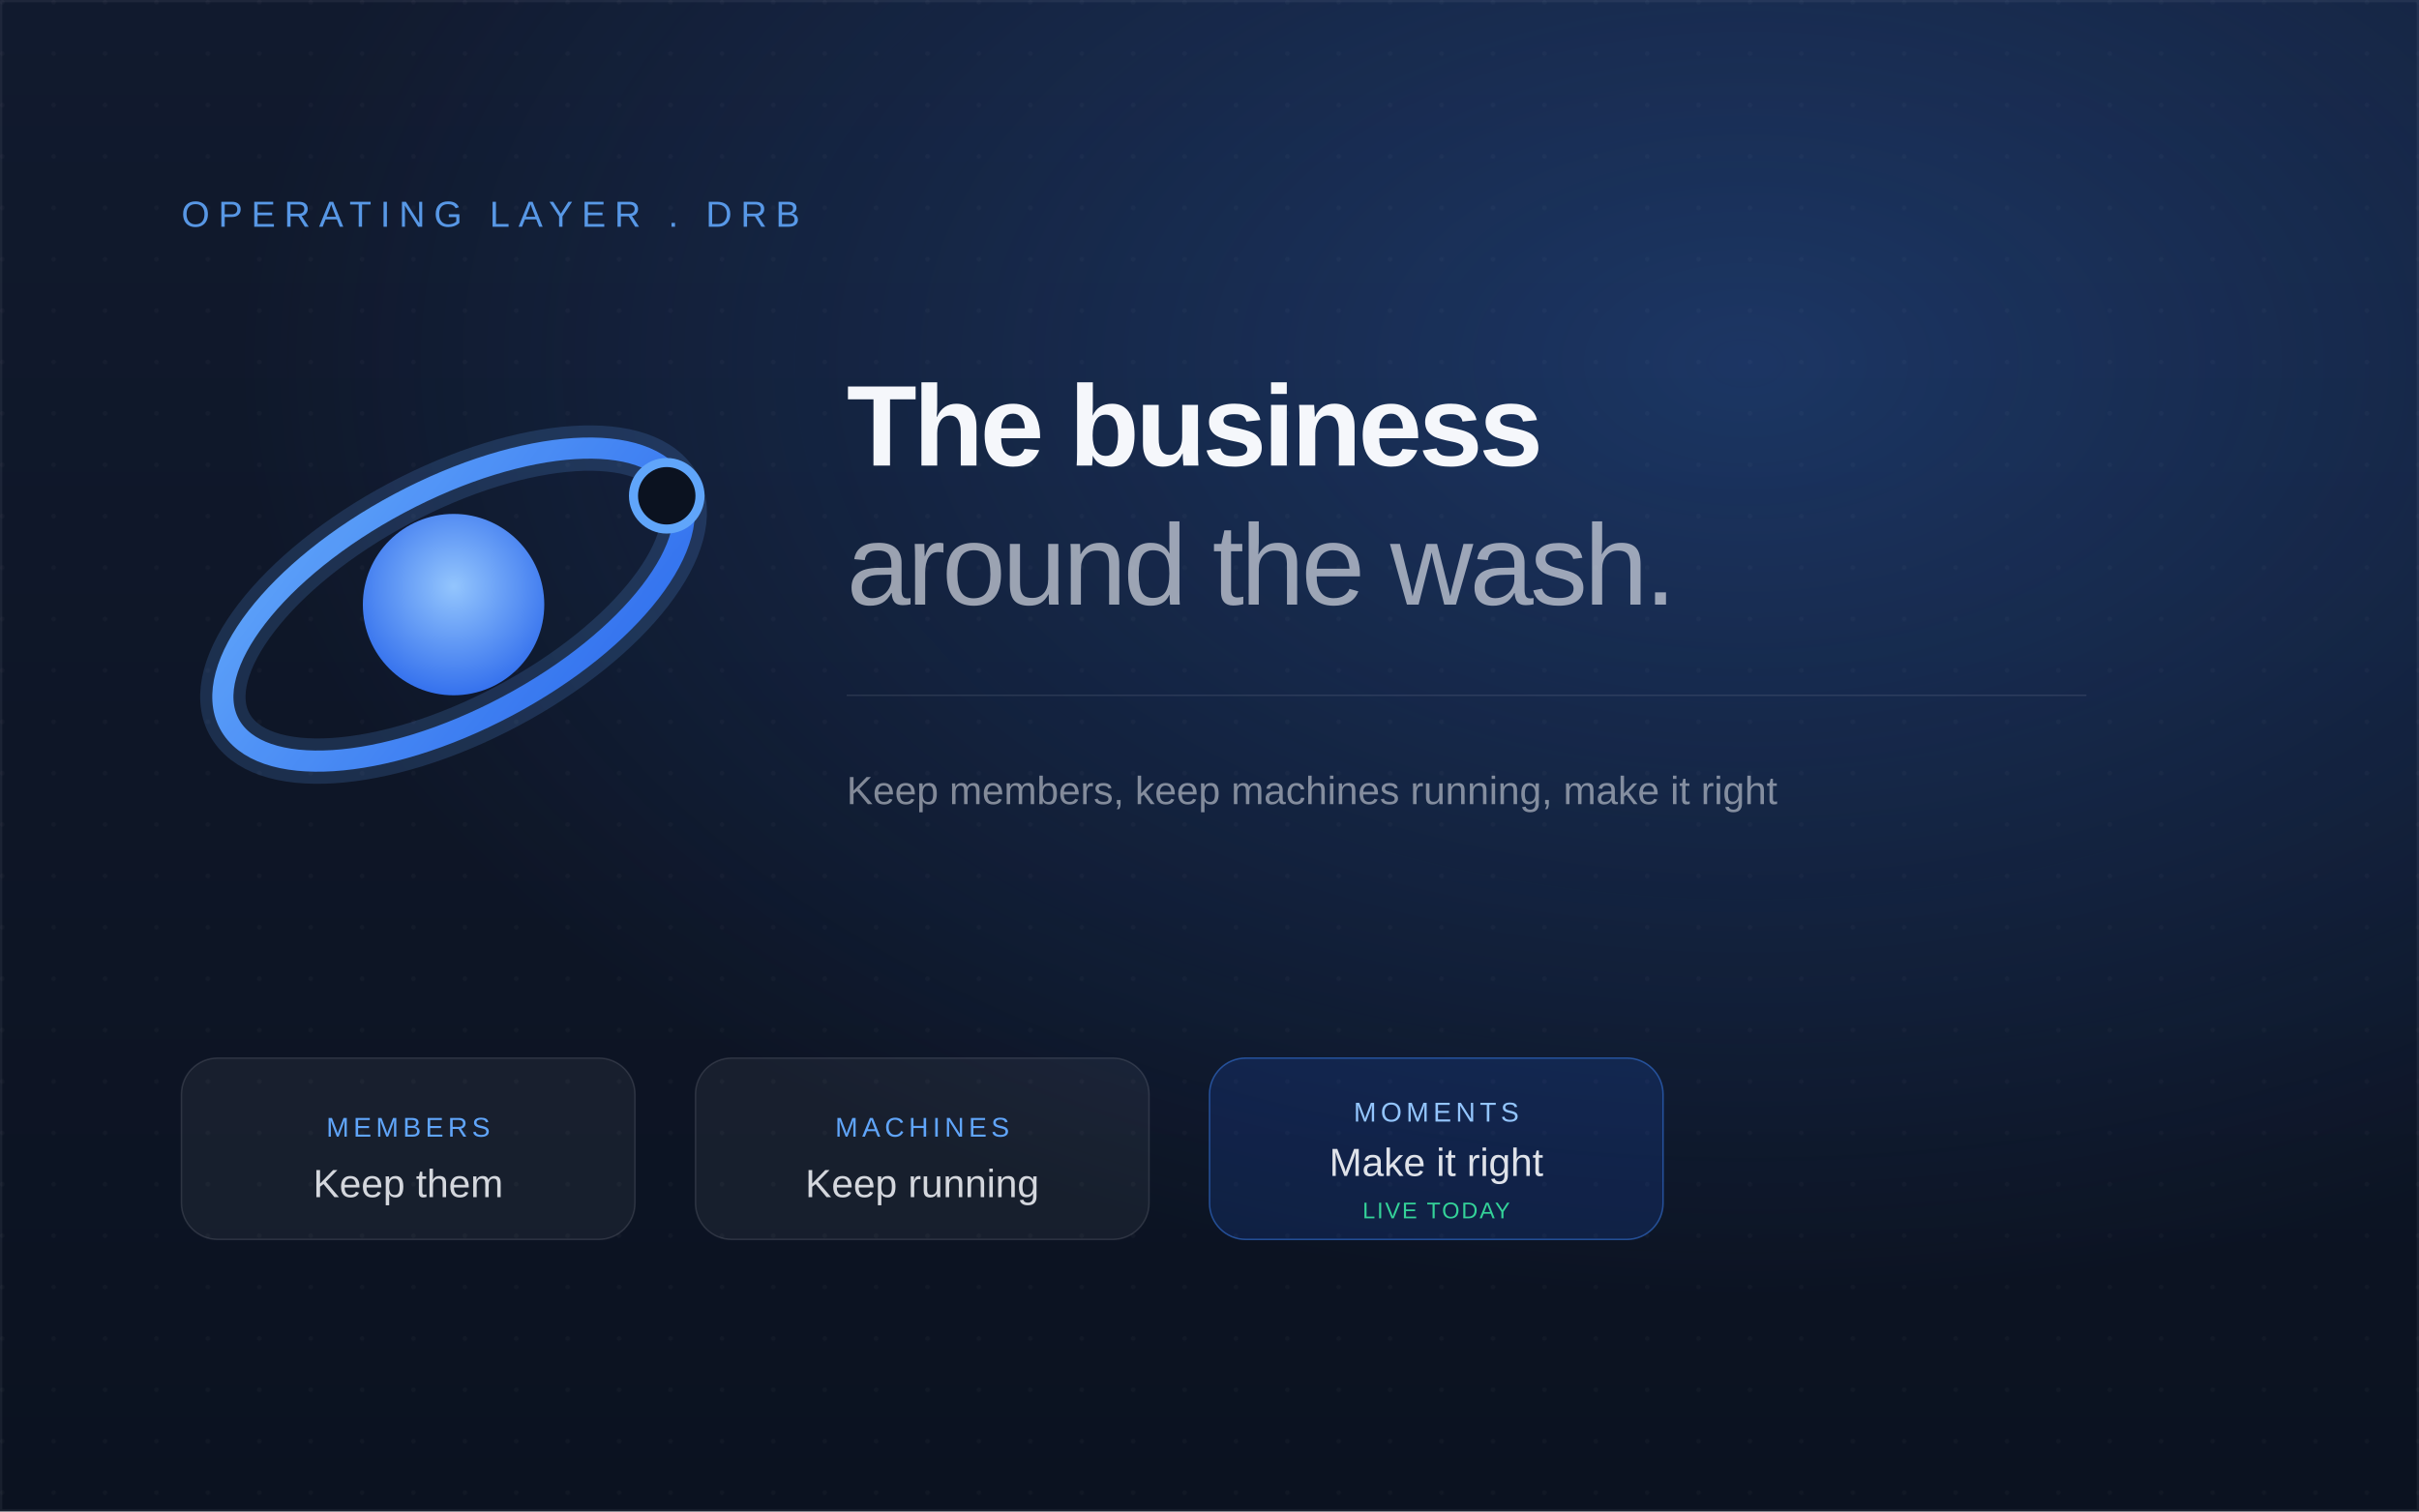
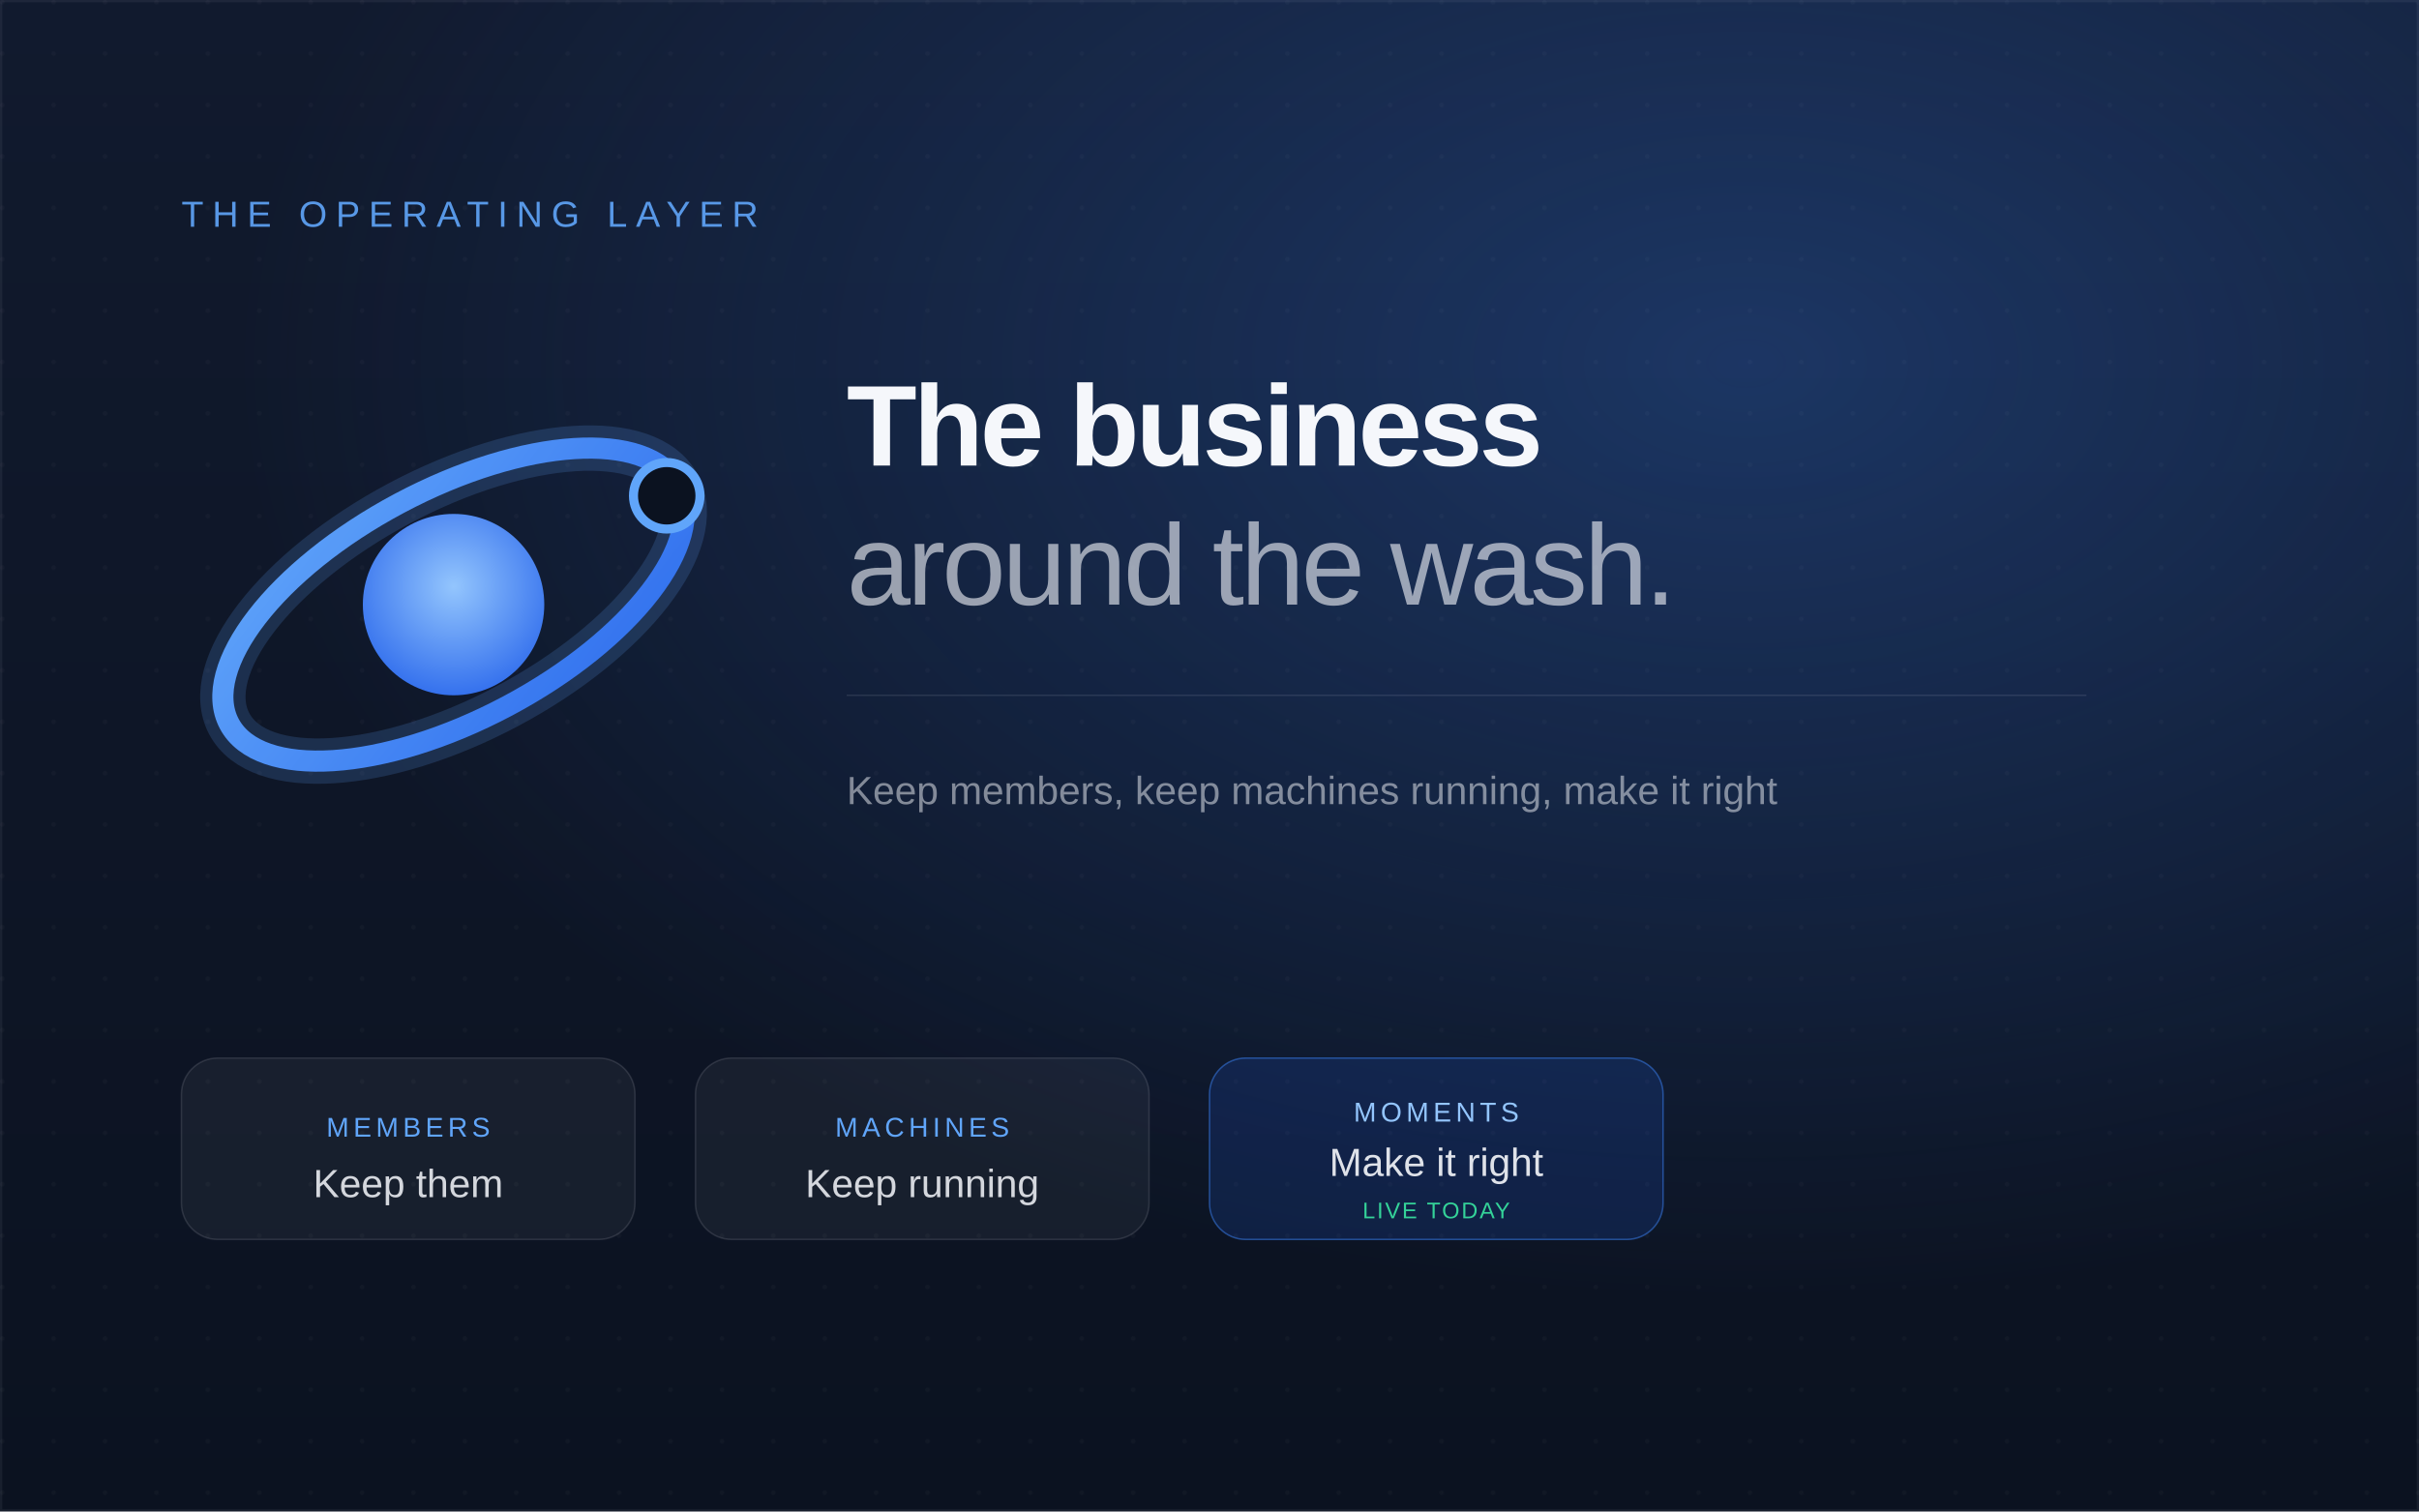
<svg xmlns="http://www.w3.org/2000/svg" width="1600" height="1000" viewBox="0 0 1600 1000" fill="none" role="img" aria-labelledby="wo-cover-title">
  <defs>
    <linearGradient id="wc-base" x1="0" y1="0" x2="0" y2="1000" gradientUnits="userSpaceOnUse">
      <stop offset="0" stop-color="#111a2e" />
      <stop offset="1" stop-color="#0b1220" />
    </linearGradient>
    <radialGradient id="wc-glow" cx="0.72" cy="0.24" r="0.62">
      <stop offset="0" stop-color="#3b82f6" stop-opacity="0.28" />
      <stop offset="1" stop-color="#3b82f6" stop-opacity="0" />
    </radialGradient>
    <linearGradient id="wc-ring" x1="0" y1="0" x2="1" y2="1">
      <stop offset="0" stop-color="#60a5fa" />
      <stop offset="1" stop-color="#2563eb" />
    </linearGradient>
    <radialGradient id="wc-core" cx="0.5" cy="0.4" r="0.7">
      <stop offset="0" stop-color="#93c5fd" />
      <stop offset="1" stop-color="#2563eb" />
    </radialGradient>
    <pattern id="wc-dots" width="34" height="34" patternUnits="userSpaceOnUse">
      <circle cx="1.5" cy="1.5" r="1.5" fill="#f5f7fb" fill-opacity="0.05" />
    </pattern>
  </defs>
  <rect width="1600" height="1000" fill="url(#wc-base)" />
  <rect width="1600" height="1000" fill="url(#wc-glow)" />
  <rect width="1600" height="1000" fill="url(#wc-dots)" opacity="0.5" />
-   <text x="120" y="150" font-family="'SF Pro Display',Arial,sans-serif" font-size="24" font-weight="500" letter-spacing="0.24em" fill="#60a5fa" fill-opacity="0.9">OPERATING LAYER . DRB</text>
+   <text x="120" y="150" font-family="'SF Pro Display',Arial,sans-serif" font-size="24" font-weight="500" letter-spacing="0.24em" fill="#60a5fa" fill-opacity="0.9">THE OPERATING LAYER</text>
  <g transform="translate(300 400)">
    <ellipse cx="0" cy="0" rx="168" ry="76" fill="none" stroke="url(#wc-ring)" stroke-width="14" transform="rotate(-28)" />
    <ellipse cx="0" cy="0" rx="168" ry="76" fill="none" stroke="#60a5fa" stroke-opacity="0.18" stroke-width="30" transform="rotate(-28)" />
    <circle cx="0" cy="0" r="60" fill="url(#wc-core)" />
    <circle cx="141" cy="-72" r="22" fill="#0b1220" />
    <circle cx="141" cy="-72" r="22" fill="none" stroke="#60a5fa" stroke-width="6" />
  </g>
  <g>
    <text x="560" y="308" font-family="'SF Pro Display',Arial,sans-serif" font-size="76" font-weight="600" fill="#f5f7fb" letter-spacing="-0.03em">The business</text>
    <text x="560" y="400" font-family="'SF Pro Display',Arial,sans-serif" font-size="76" font-weight="300" fill="#f5f7fb" fill-opacity="0.6" letter-spacing="-0.03em">around the wash.</text>
    <line x1="560" y1="460" x2="1380" y2="460" stroke="#f5f7fb" stroke-opacity="0.1" />
    <text x="560" y="532" font-family="'SF Pro Display',Arial,sans-serif" font-size="26" fill="#f5f7fb" fill-opacity="0.5">Keep members, keep machines running, make it right</text>
  </g>
  <g font-family="'SF Pro Display',Arial,sans-serif" font-size="26" font-weight="500">
    <rect x="120" y="700" width="300" height="120" rx="24" fill="#f5f7fb" fill-opacity="0.05" stroke="#f5f7fb" stroke-opacity="0.12" />
    <text x="270" y="752" text-anchor="middle" fill="#60a5fa" font-size="18" letter-spacing="0.16em">MEMBERS</text>
    <text x="270" y="792" text-anchor="middle" fill="#f5f7fb" fill-opacity="0.85">Keep them</text>
    <rect x="460" y="700" width="300" height="120" rx="24" fill="#f5f7fb" fill-opacity="0.05" stroke="#f5f7fb" stroke-opacity="0.12" />
    <text x="610" y="752" text-anchor="middle" fill="#60a5fa" font-size="18" letter-spacing="0.16em">MACHINES</text>
    <text x="610" y="792" text-anchor="middle" fill="#f5f7fb" fill-opacity="0.85">Keep running</text>
    <rect x="800" y="700" width="300" height="120" rx="24" fill="#2563eb" fill-opacity="0.16" stroke="#3b82f6" stroke-opacity="0.5" />
    <text x="950" y="742" text-anchor="middle" fill="#93c5fd" font-size="18" letter-spacing="0.16em">MOMENTS</text>
    <text x="950" y="778" text-anchor="middle" fill="#f5f7fb" fill-opacity="0.9">Make it right</text>
    <text x="950" y="806" text-anchor="middle" fill="#34d399" font-size="15" letter-spacing="0.08em">LIVE TODAY</text>
  </g>
  <rect x="0.75" y="0.75" width="1598.5" height="998.5" fill="none" stroke="#f5f7fb" stroke-opacity="0.06" stroke-width="1.5" />
</svg>
